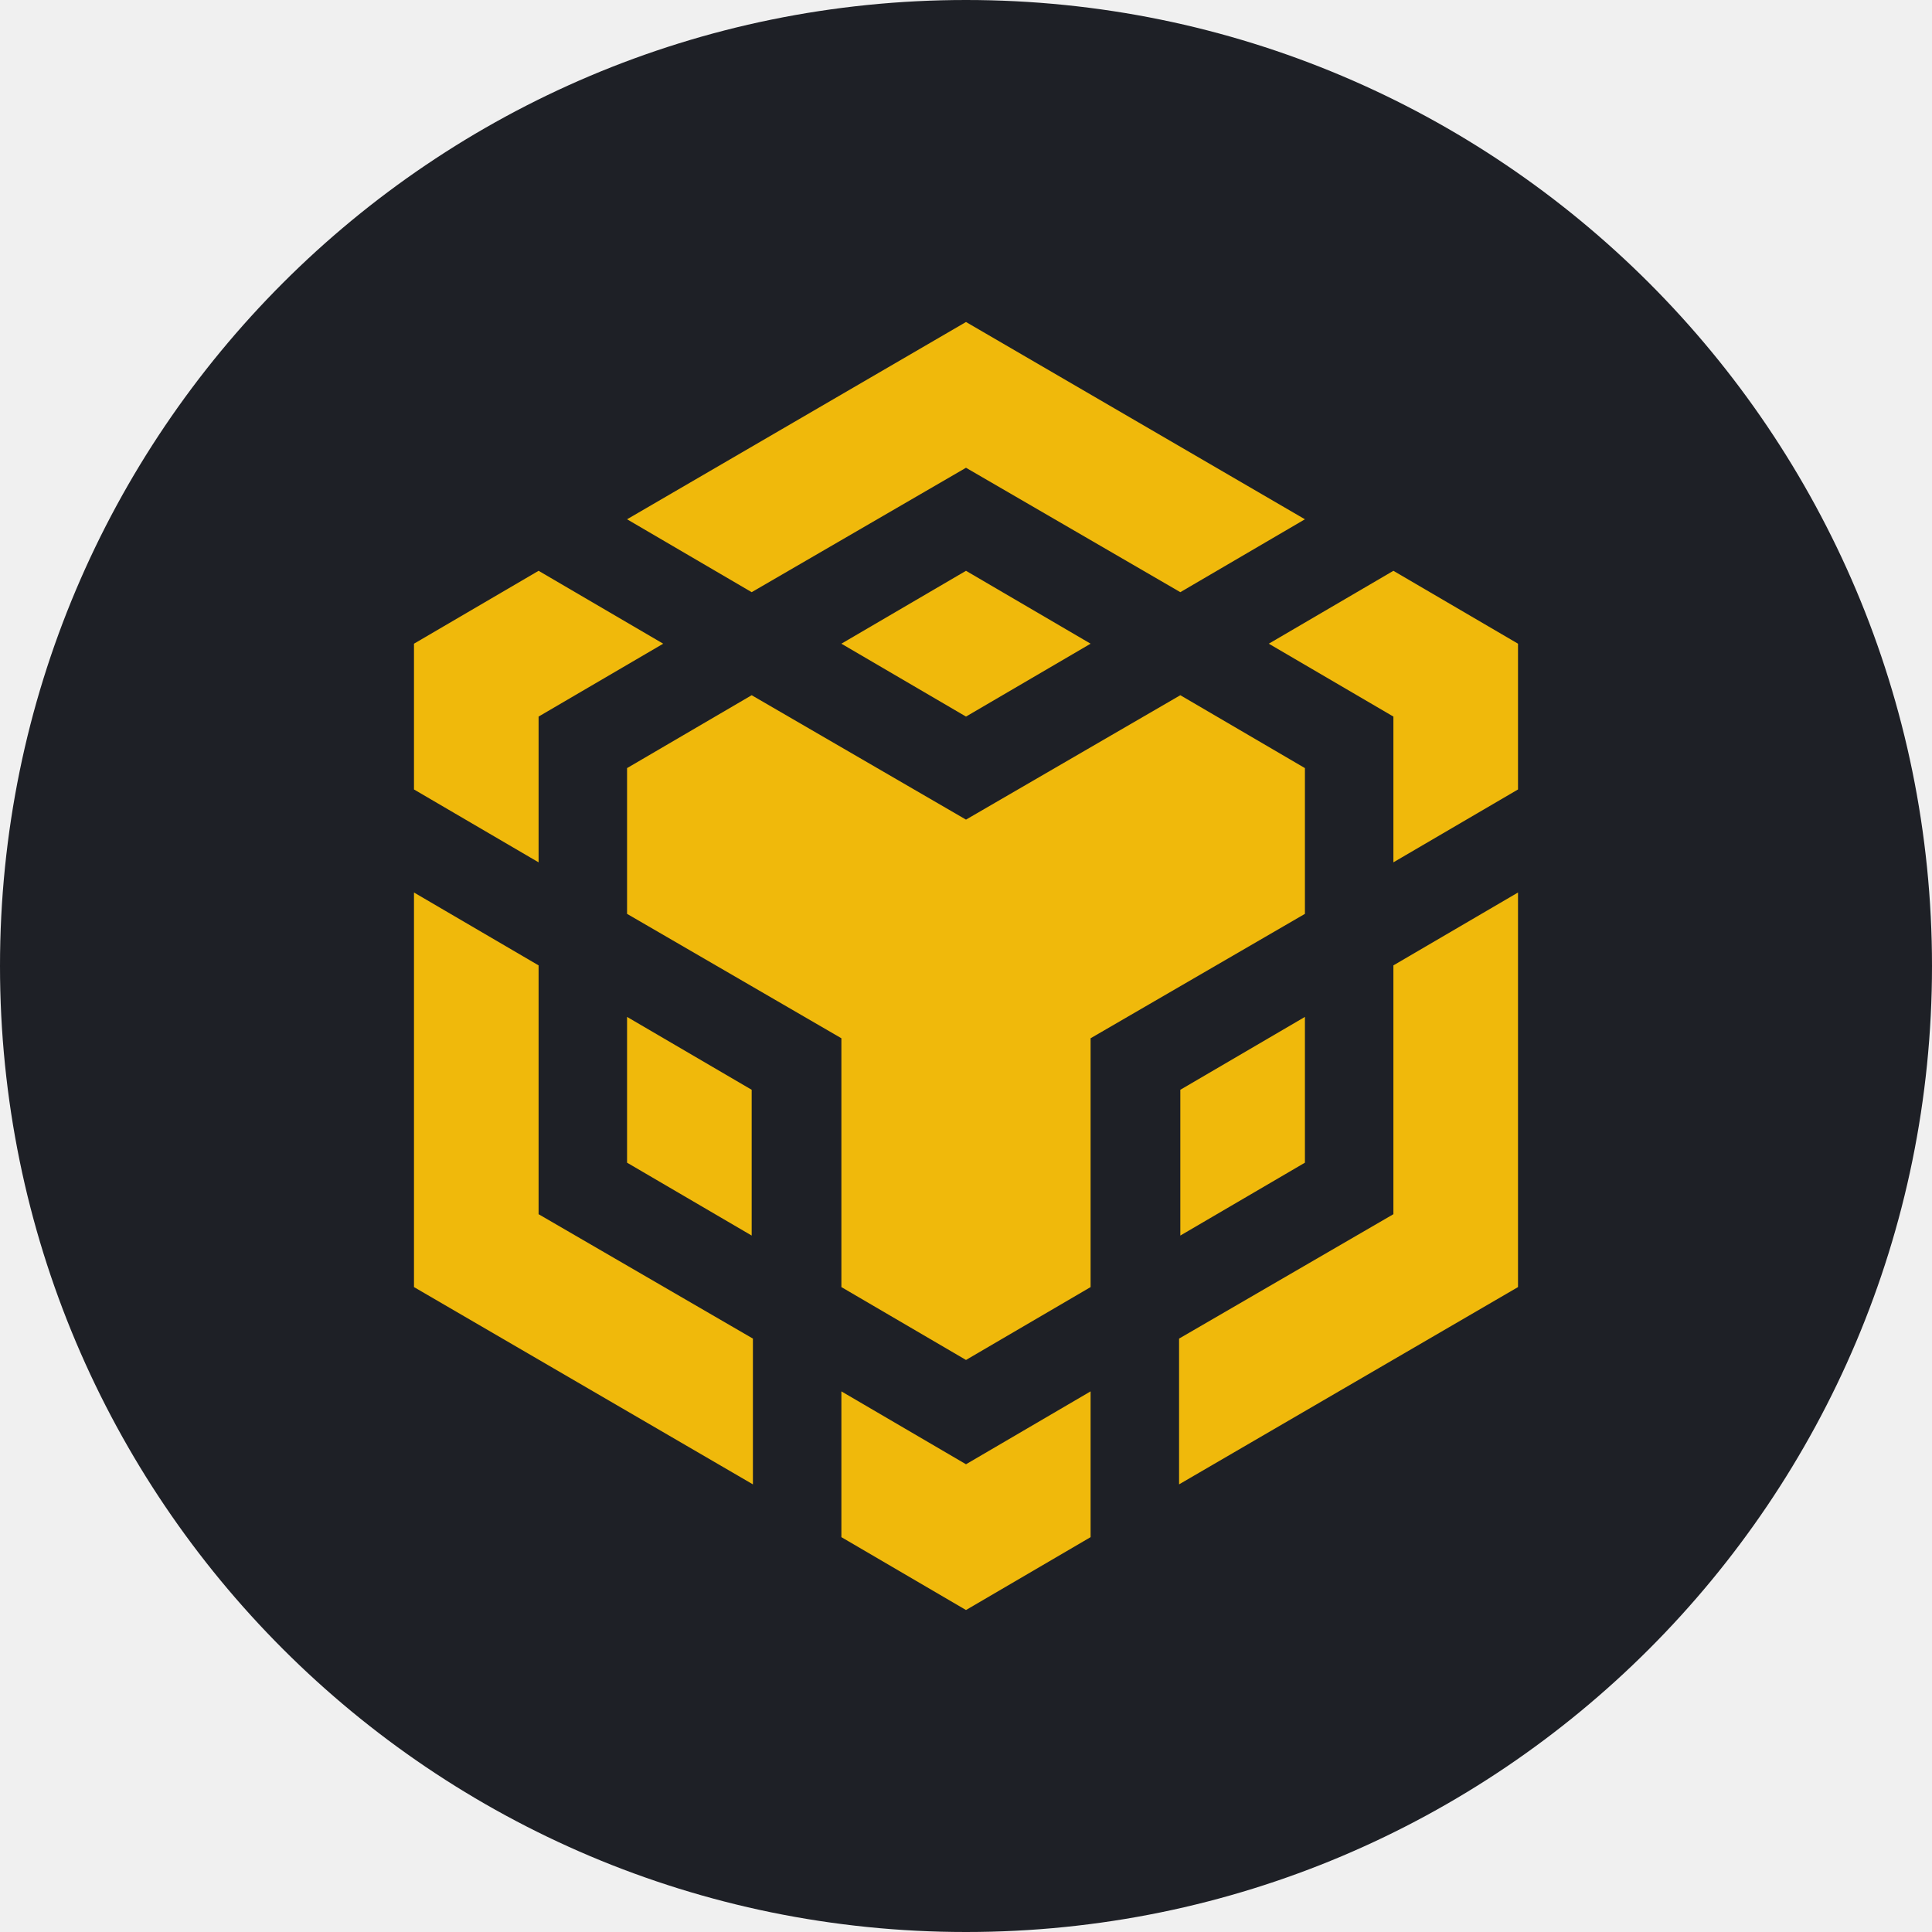
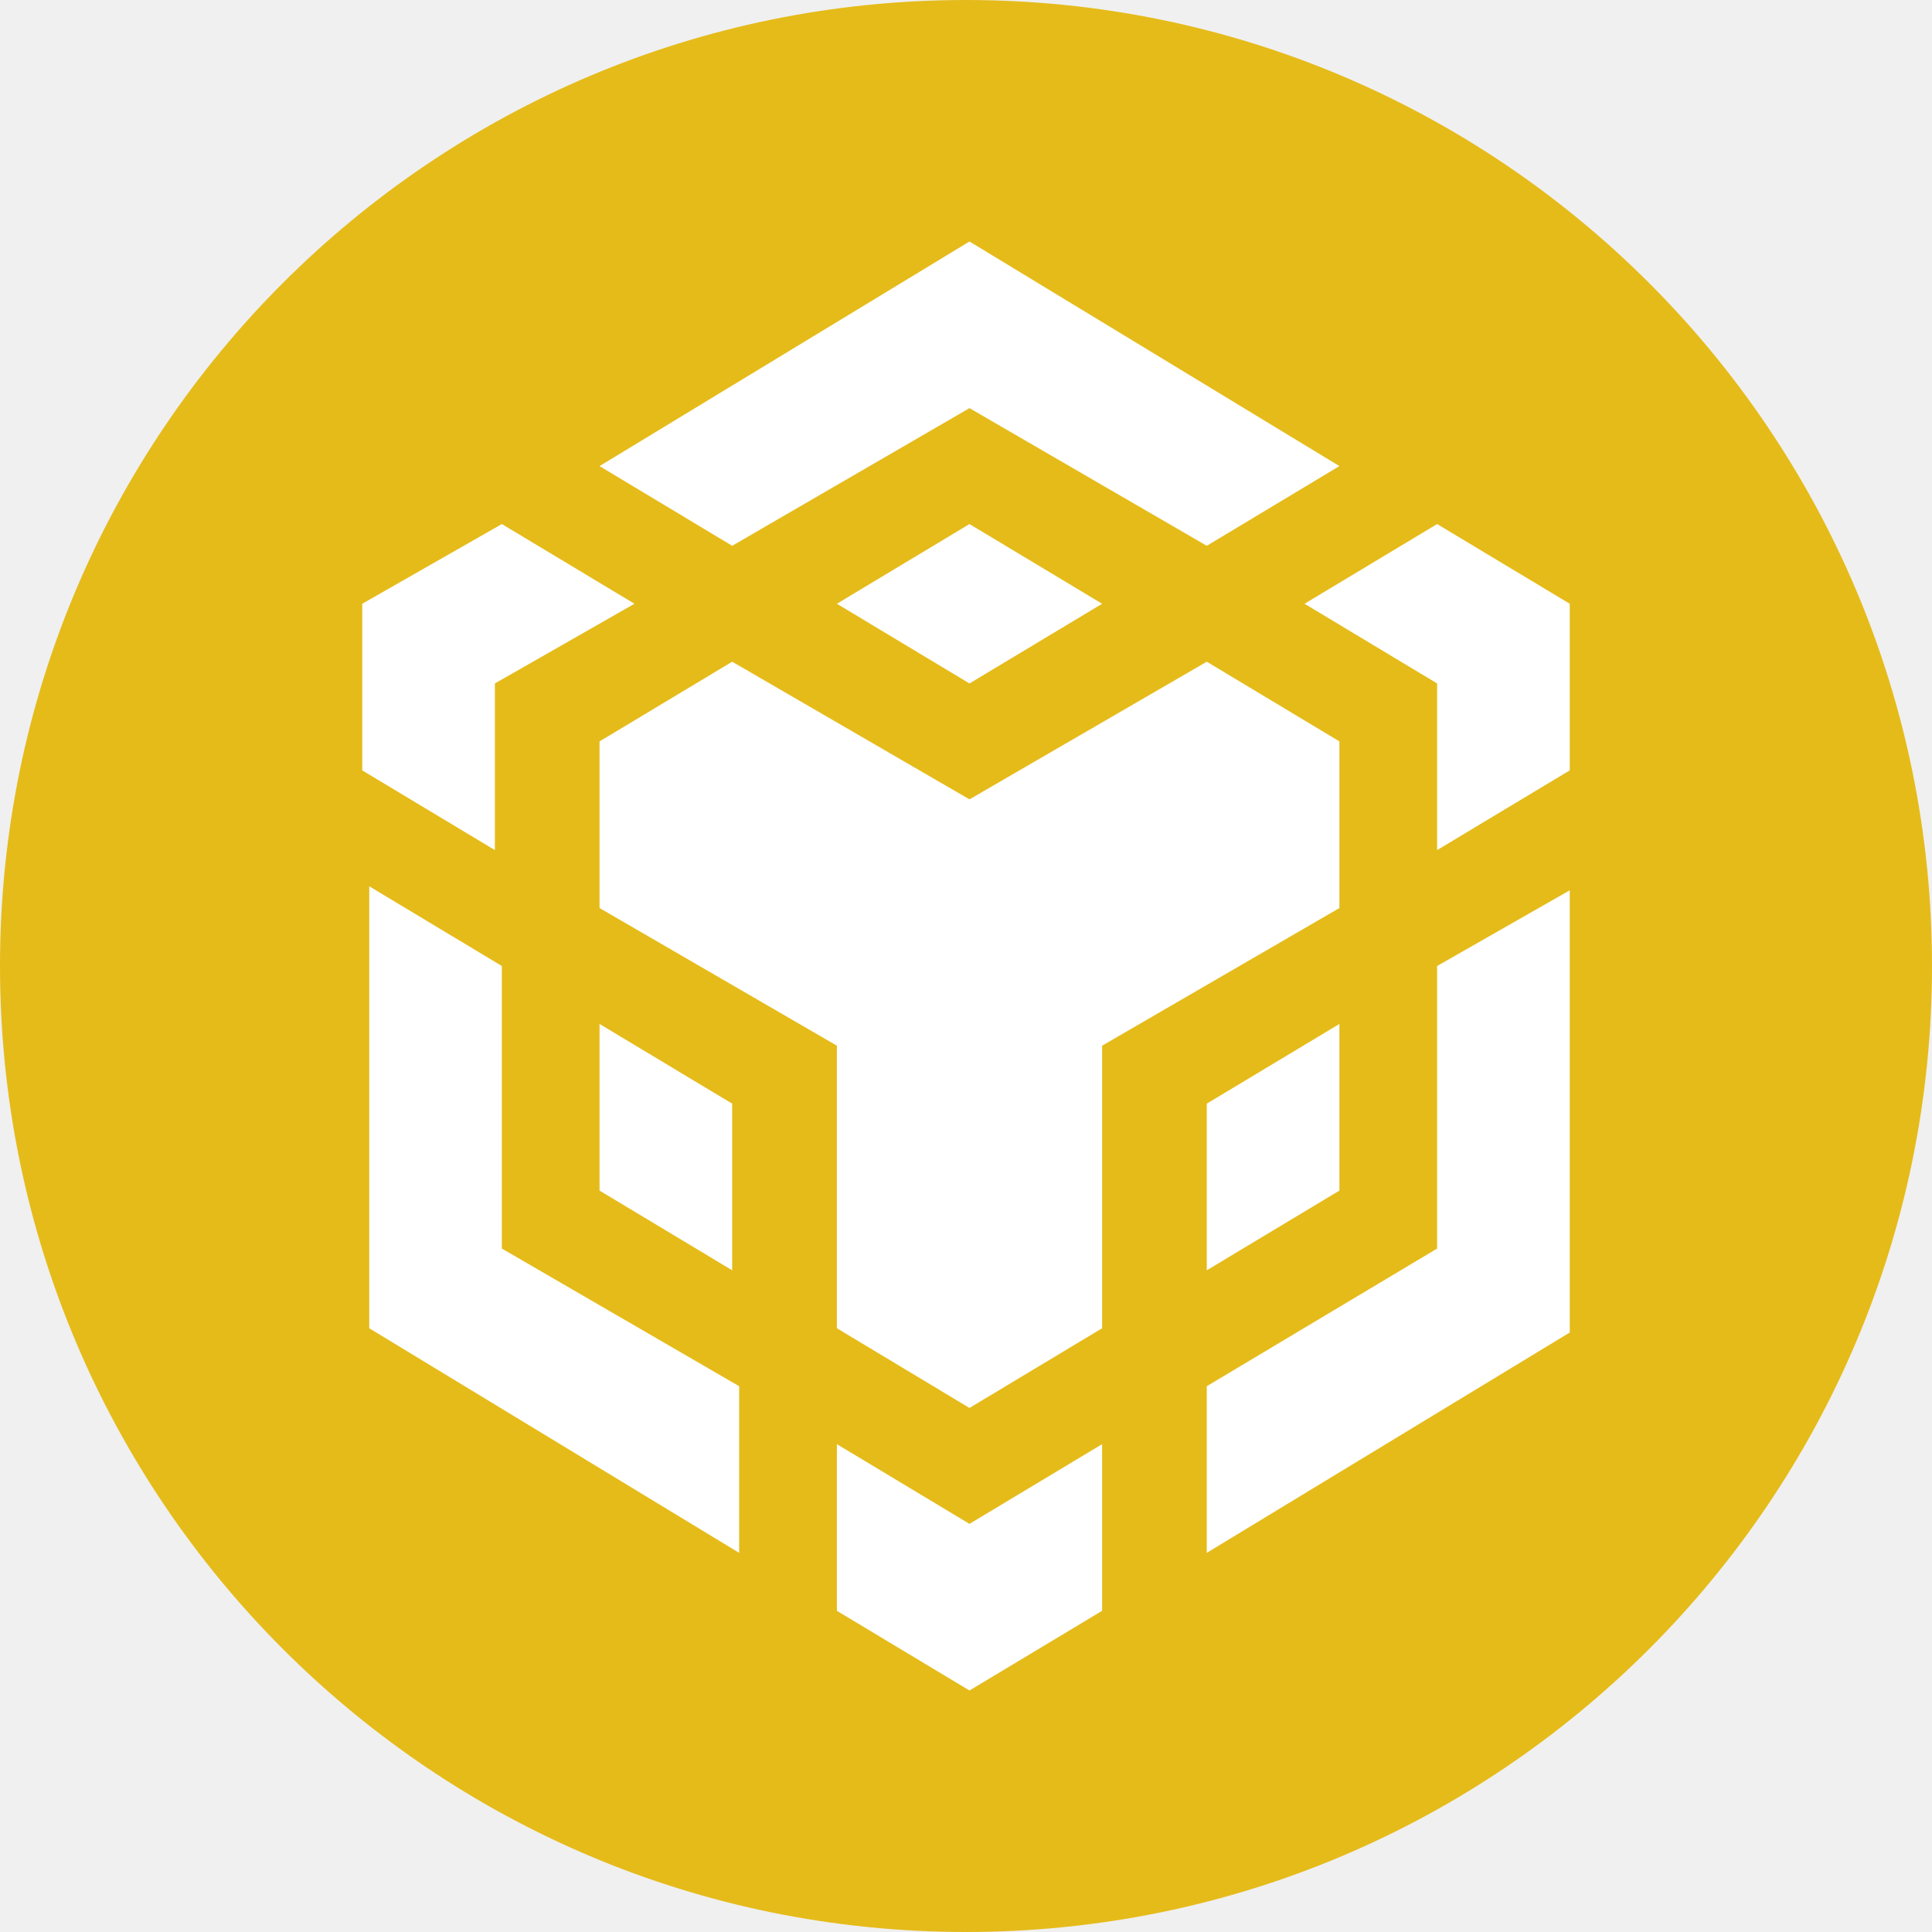
- <svg xmlns="http://www.w3.org/2000/svg" width="24" height="24" viewBox="0 0 24 24" fill="none">
-   <rect width="24" height="24" rx="12" fill="#1E2026" />
-   <path transform="translate(3.976 4) scale(0.16667)" d="M22.881 14.704L48.143 0L73.404 14.704L64.117 20.137L48.143 10.864L32.169 20.137L22.881 14.704ZM73.404 33.249L64.117 27.817L48.143 37.089L32.169 27.817L22.881 33.249V44.113L38.855 53.385V71.93L48.143 77.362L57.43 71.93V53.385L73.404 44.113V33.249ZM73.404 62.658V51.793L64.117 57.225V68.09L73.404 62.658ZM79.998 66.498L64.024 75.77V86.634L89.286 71.93V42.521L79.998 47.953V66.498ZM70.711 23.977L79.998 29.409V40.273L89.286 34.841V23.977L79.998 18.544L70.711 23.977ZM38.855 79.703V90.568L48.143 96L57.43 90.568V79.703L48.143 85.136L38.855 79.703ZM22.881 62.658L32.169 68.09V57.225L22.881 51.793V62.658ZM38.855 23.977L48.143 29.409L57.43 23.977L48.143 18.544L38.855 23.977ZM16.287 29.409L25.575 23.977L16.287 18.544L7 23.977V34.841L16.287 40.273V29.409ZM16.287 47.953L7 42.521V71.93L32.261 86.634V75.77L16.287 66.498V47.953Z" fill="#F0B90B" />
+ <svg xmlns="http://www.w3.org/2000/svg" width="40" height="40" viewBox="0 0 40 40" fill="none">
+   <rect width="40" height="40" rx="20" fill="#E5BB1A" />
+   <g clip-path="url(#clip0_20026581_403455)">
+     <path d="M15.159 11.3L12.413 9.65L20.072 5L27.731 9.65L24.985 11.3L20.072 8.45L15.159 11.3ZM29.754 14.15V17.6L32.5 15.95V12.5L29.754 10.85L27.009 12.5L29.754 14.15ZM17.327 12.5L20.072 14.15L22.818 12.5L20.072 10.85L17.327 12.5ZM27.731 15.35L24.985 13.7L20.072 16.55L15.159 13.7L12.413 15.35V18.8L17.327 21.65V27.5L20.072 29.15L22.818 27.5V21.65L27.731 18.8V15.35ZM29.754 25.85L24.985 28.7V32.15L32.645 27.5V18.35L29.754 20V25.85ZM24.985 26.3L27.731 24.65V21.2L24.985 22.85V26.3ZM17.327 29.9V33.35L20.072 35L22.818 33.35V29.9L20.072 31.55L17.327 29.9ZM7.5 15.95L10.246 17.6V14.15L13.136 12.5L10.39 10.85L7.5 12.5V15.95ZM10.39 20L7.645 18.35V27.5L15.303 32.15V28.7L10.39 25.85V20ZM15.159 22.85L12.413 21.2V24.65L15.159 26.3V22.85Z" fill="white" />
+   </g>
+   <defs>
+     <clipPath id="clip0_20026581_403455">
+       <rect width="25" height="30" fill="white" transform="translate(7.5 5)" />
+     </clipPath>
+   </defs>
</svg>
